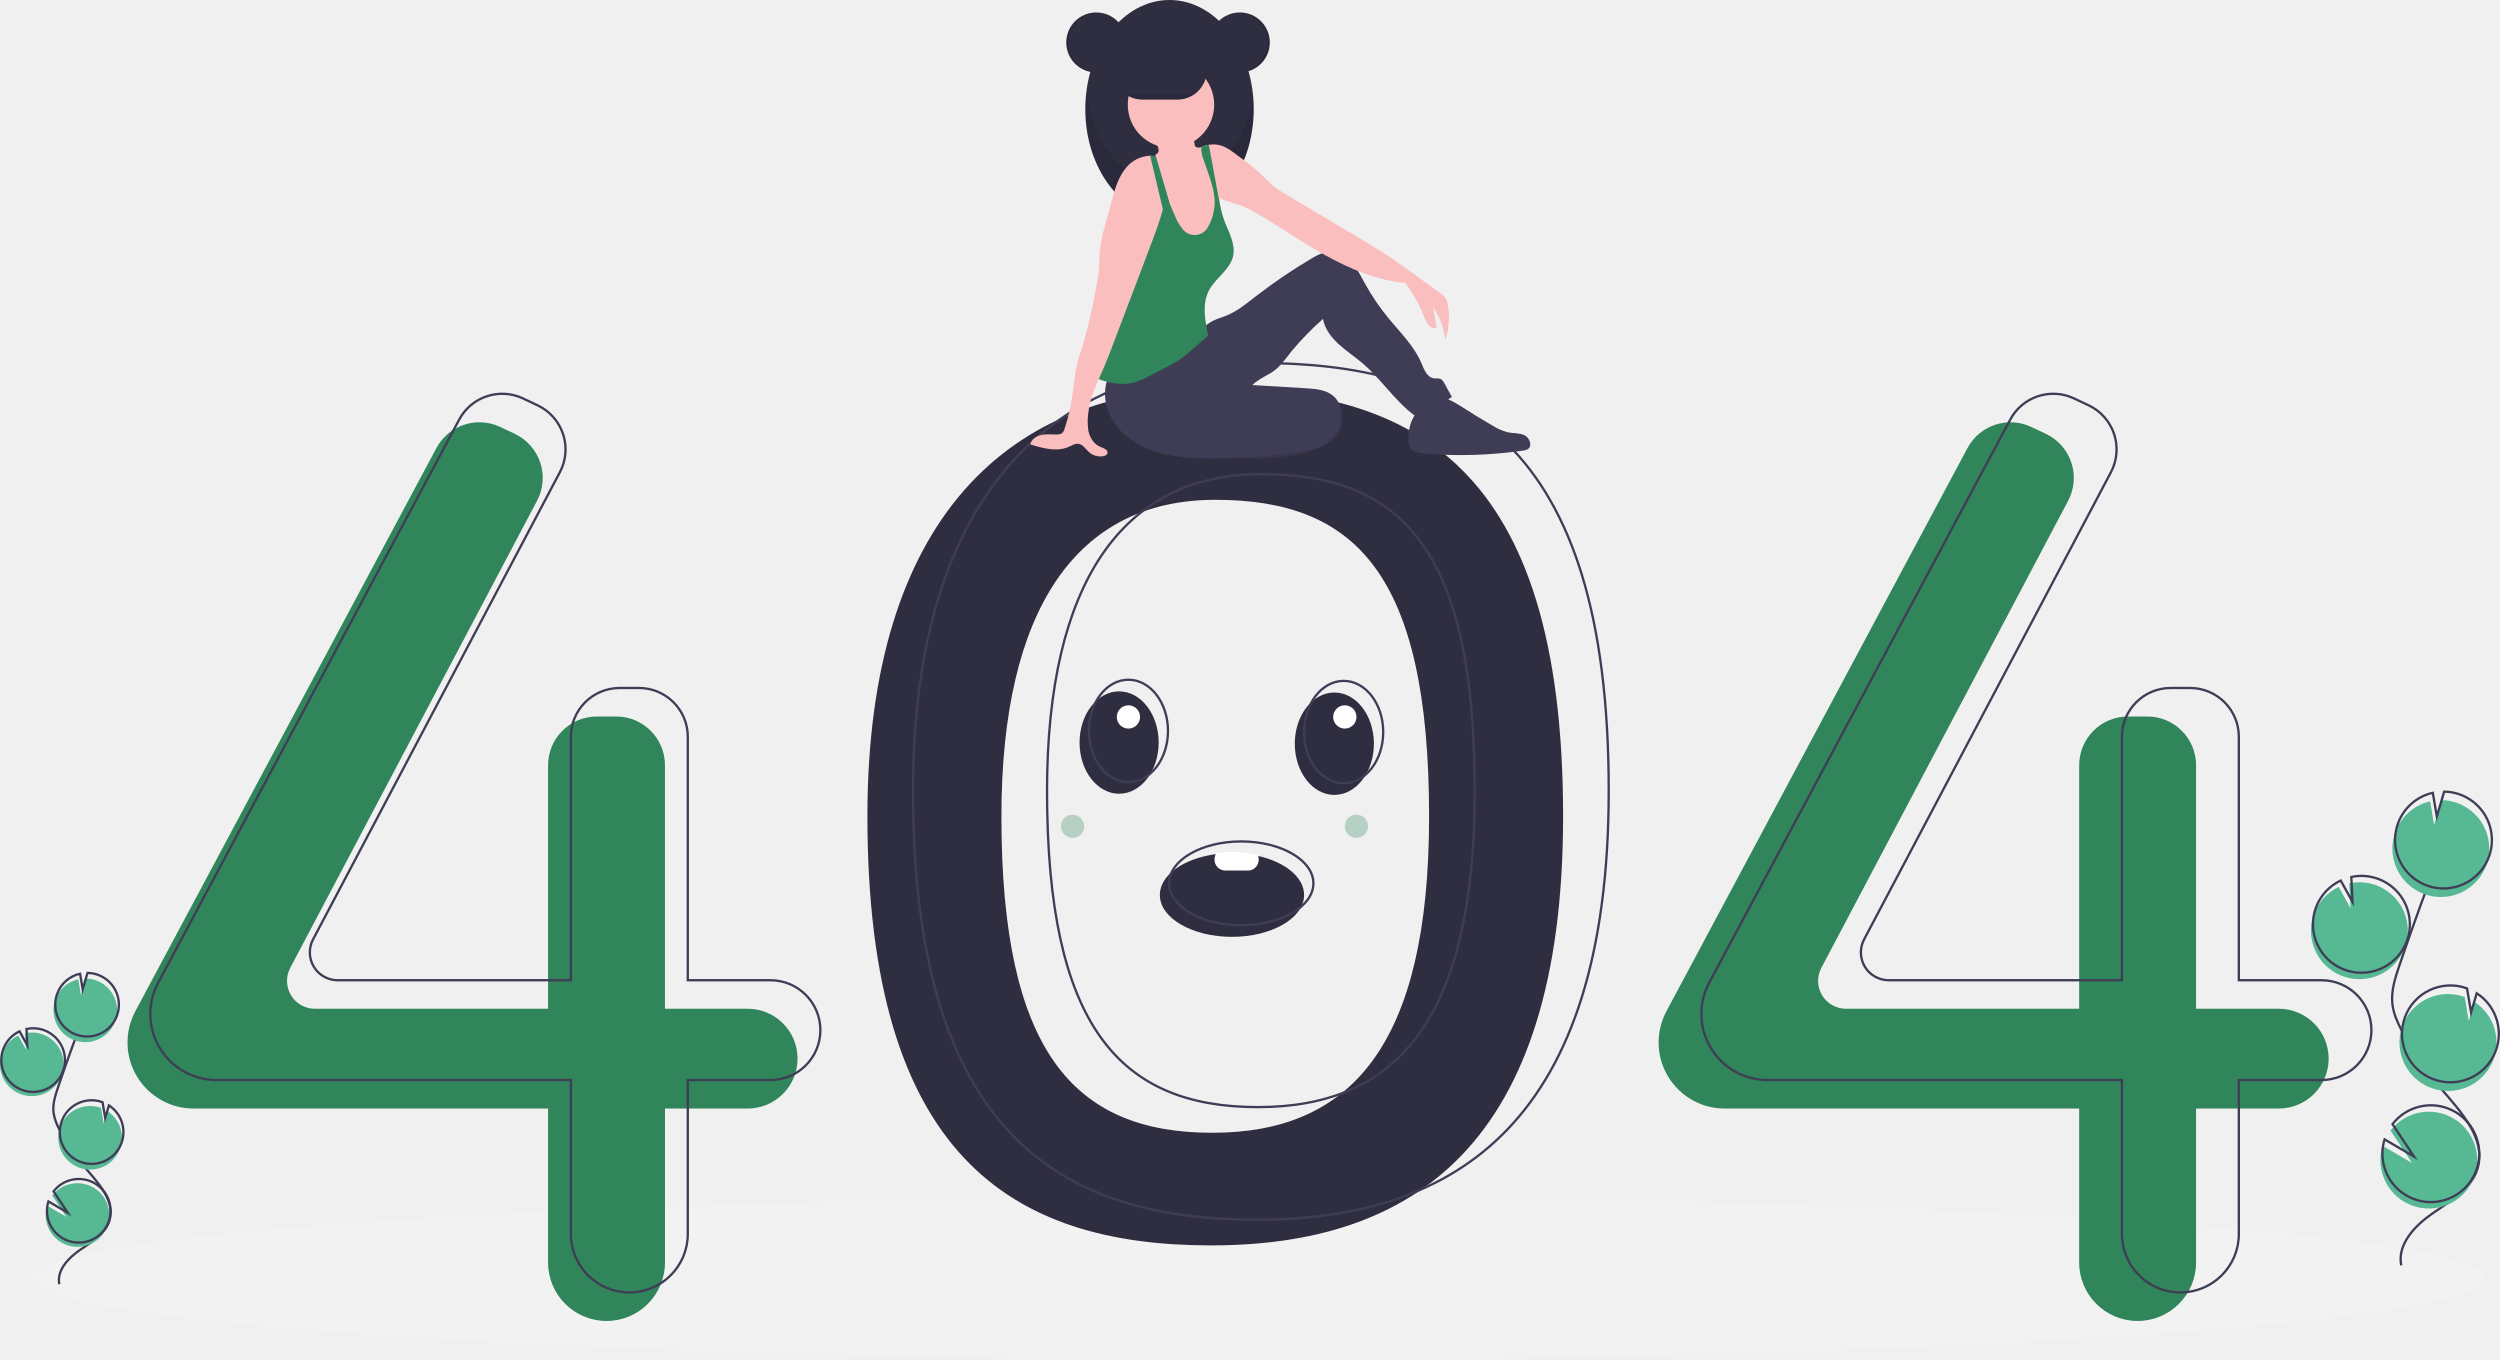
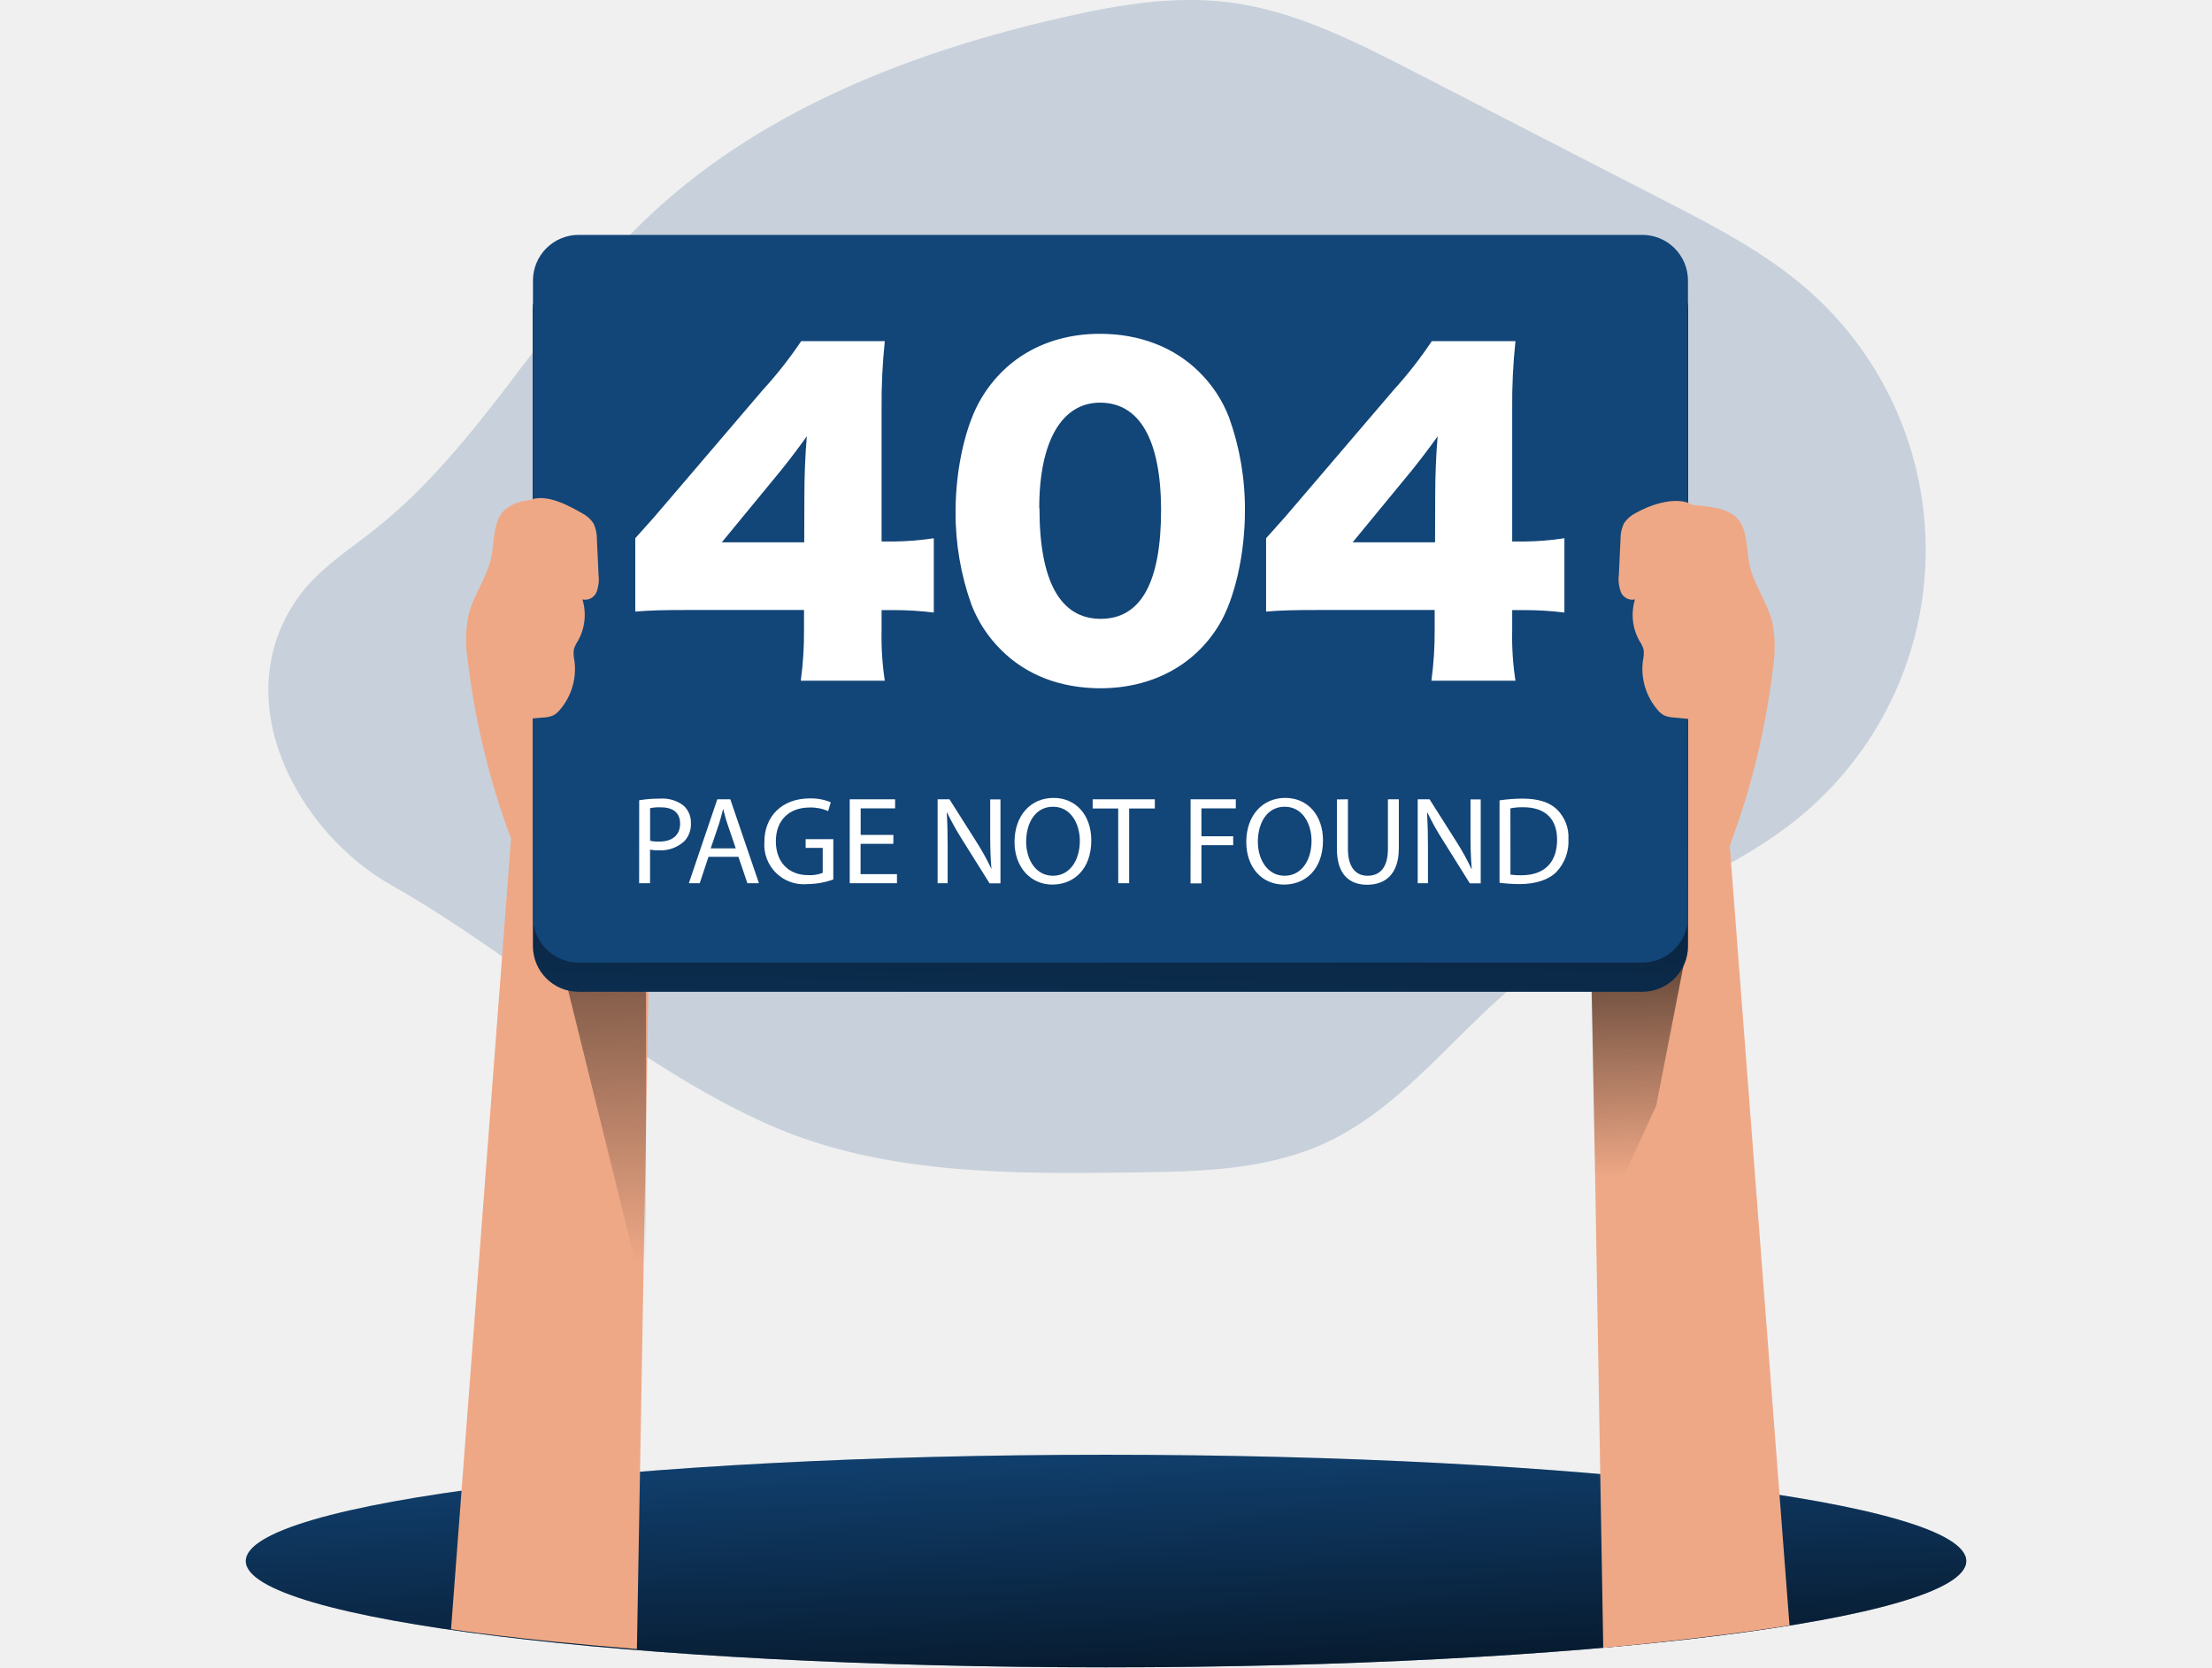
- <svg xmlns="http://www.w3.org/2000/svg" data-name="Layer 1" width="1074.392" height="584.231">
-   <ellipse cx="540.643" cy="549.309" rx="527.5" ry="34.922" fill="#f2f2f2" />
-   <path d="M520.426 167.01c-85.944 0-147.651 55.14-147.651 183.798 0 145.813 61.707 184.41 147.65 184.41s151.328-42.273 151.328-184.41c0-151.94-65.383-183.798-151.327-183.798zm.565 319.808c-59.527 0-90.626-34.923-90.626-135.916 0-89.112 32.372-136.105 91.899-136.105s91.899 30.868 91.899 136.105c0 98.447-33.646 135.916-93.172 135.916z" fill="#2f2e41" />
-   <path d="M321.311 433.517h-35.534v-104.64a20.956 20.956 0 0 0-20.956-20.956h-8.326a20.956 20.956 0 0 0-20.956 20.956v104.64h-100.23a11.963 11.963 0 0 1-10.578-17.552l106.083-200.78a20.956 20.956 0 0 0-9.58-28.74l-6.263-2.957a20.956 20.956 0 0 0-27.43 9.07L58.162 434.591a28.416 28.416 0 0 0-3.357 13.396 28.416 28.416 0 0 0 28.416 28.416H235.54v66.167a25.119 25.119 0 0 0 25.119 25.12 25.119 25.119 0 0 0 25.119-25.12v-66.167h35.534a21.443 21.443 0 0 0 21.443-21.443 21.443 21.443 0 0 0-21.443-21.443zM979.308 433.517h-35.534v-104.64a20.956 20.956 0 0 0-20.956-20.956h-8.327a20.956 20.956 0 0 0-20.956 20.956v104.64h-100.23a11.963 11.963 0 0 1-10.577-17.552l106.082-200.78a20.956 20.956 0 0 0-9.58-28.74l-6.263-2.957a20.956 20.956 0 0 0-27.429 9.07L716.157 434.591a28.416 28.416 0 0 0-3.356 13.396 28.416 28.416 0 0 0 28.416 28.416h152.318v66.167a25.119 25.119 0 0 0 25.12 25.12 25.119 25.119 0 0 0 25.118-25.12v-66.167h35.535a21.443 21.443 0 0 0 21.443-21.443 21.443 21.443 0 0 0-21.443-21.443z" fill="#30855a" />
-   <path d="M331.114 421.264H295.58v-104.64a20.956 20.956 0 0 0-20.956-20.956h-8.327a20.956 20.956 0 0 0-20.956 20.956v104.64h-100.23a11.963 11.963 0 0 1-10.577-17.552l106.082-200.78a20.956 20.956 0 0 0-9.58-28.74l-6.263-2.957a20.956 20.956 0 0 0-27.429 9.07L67.963 422.338a28.416 28.416 0 0 0-3.356 13.396 28.416 28.416 0 0 0 28.416 28.416H245.34v66.167a25.119 25.119 0 0 0 25.12 25.119 25.119 25.119 0 0 0 25.119-25.12V464.15h35.534a21.443 21.443 0 0 0 21.443-21.443 21.443 21.443 0 0 0-21.443-21.443zM997.688 421.264h-35.535v-104.64a20.956 20.956 0 0 0-20.956-20.956h-8.326a20.956 20.956 0 0 0-20.956 20.956v104.64h-100.23a11.963 11.963 0 0 1-10.577-17.552l106.082-200.78a20.956 20.956 0 0 0-9.58-28.74l-6.263-2.957a20.956 20.956 0 0 0-27.43 9.07l-129.38 242.033a28.416 28.416 0 0 0-3.356 13.396 28.416 28.416 0 0 0 28.415 28.416h152.32v66.167a25.119 25.119 0 0 0 25.118 25.119 25.119 25.119 0 0 0 25.12-25.12V464.15h35.534a21.443 21.443 0 0 0 21.443-21.443 21.443 21.443 0 0 0-21.443-21.443zM540.03 155.982c-85.943 0-147.65 55.14-147.65 183.798 0 145.813 61.707 184.41 147.65 184.41s151.328-42.273 151.328-184.41c0-151.94-65.383-183.798-151.327-183.798zm.566 319.808c-59.527 0-90.626-34.923-90.626-135.916 0-89.112 32.372-136.105 91.899-136.105s91.899 30.868 91.899 136.105c0 98.447-33.645 135.916-93.172 135.916z" fill="none" stroke="#3f3d56" stroke-miterlimit="10" />
-   <circle cx="471.141" cy="18.25" r="12.901" fill="#2f2e41" />
-   <ellipse cx="502.607" cy="46.885" rx="36.186" ry="46.885" fill="#2f2e41" />
-   <path d="M502.607 79.61c-18.127 0-33.14-17.27-35.775-39.805a60.976 60.976 0 0 0-.41 7.08c0 25.893 16.2 46.885 36.185 46.885s36.187-20.991 36.187-46.885a60.976 60.976 0 0 0-.41-7.08c-2.635 22.534-17.649 39.805-35.777 39.805z" opacity=".1" />
-   <path d="M576.242 184.189c-.777 3.193-4.128 5.75-7.839 7.538-7.801 3.756-17.425 4.878-26.76 5.254a45.176 45.176 0 0 1-7.144-.132 20.537 20.537 0 0 1-12.25-5.632 1.68 1.68 0 0 1 .043-2.843c4.97-5.46 13.263-8.806 21.617-11.217 6.334-1.827 17.38-6.56 24.29-5.922 6.691.62 9.024 8.922 8.043 12.954z" fill="#3f3d56" />
-   <path d="M576.242 184.189c-.777 3.193-4.128 5.75-7.839 7.538-7.801 3.756-17.425 4.878-26.76 5.254a45.176 45.176 0 0 1-7.144-.132 20.537 20.537 0 0 1-12.25-5.632 1.68 1.68 0 0 1 .043-2.843c4.97-5.46 13.263-8.806 21.617-11.217 6.334-1.827 17.38-6.56 24.29-5.922 6.691.62 9.024 8.922 8.043 12.954z" opacity=".1" />
-   <path d="M477.044 160.321a19.77 19.77 0 0 0-1.199 15.075 26.34 26.34 0 0 0 8.83 12.497c10.094 8.092 23.987 9.205 36.924 9.093a284.65 284.65 0 0 0 33.905-2.324 40.538 40.538 0 0 0 11.002-2.554c4.222-1.827 7.933-5.178 9.436-9.526s.436-9.673-3.134-12.574c-3.137-2.55-7.463-2.9-11.498-3.143l-23.087-1.388c2.28-2.308 5.318-3.614 8.095-5.292 3.686-2.226 6.134-5.965 8.814-9.335a129.001 129.001 0 0 1 13.438-13.817c.752 4.31 3.478 7.85 6.688 10.824s6.908 5.369 10.243 8.2c8.079 6.859 13.896 16.167 22.393 22.5a43.829 43.829 0 0 0 16.048-8.011l-3.302-5.982a3.94 3.94 0 0 0-1.244-1.553c-.935-.575-2.14-.278-3.225-.441-2.901-.435-4.168-3.784-5.306-6.487-3.125-7.422-9.108-13.18-14.218-19.404a98.009 98.009 0 0 1-9.996-14.723c-1.717-3.102-3.288-6.331-5.618-9.003s-5.593-4.773-9.138-4.78c-3.132-.007-6.021 1.583-8.714 3.182a230.477 230.477 0 0 0-23.63 16.1c-3.944 3.061-7.864 6.296-12.49 8.173-1.947.79-4 1.33-5.869 2.292-3.273 1.685-5.757 4.535-8.431 7.065-9.538 9.023-22.596 14.869-35.717 15.336z" fill="#3f3d56" />
-   <path d="M525.32 96.098a23.774 23.774 0 0 1-1.734 8.033 10.045 10.045 0 0 1-5.768 5.573 12.375 12.375 0 0 1-5.623.183 10.882 10.882 0 0 1-4.581-1.561c-2.165-1.489-3.245-4.144-3.638-6.743-.393-2.596-.217-5.249-.469-7.864a42.944 42.944 0 0 0-1.202-6.255c-.17-.683-.343-1.363-.513-2.042-.166-.68-.33-1.36-.481-2.04a44.287 44.287 0 0 1-.378-1.925 28.716 28.716 0 0 1-.233-1.643 18.423 18.423 0 0 0-.808-4.811 14.607 14.607 0 0 0-1.687-2.854c-.286-.409-.563-.818-.818-1.243a5.89 5.89 0 0 1-.972-3.748 3.286 3.286 0 0 1 .148-.6c.025-.076.053-.152.085-.224a1.802 1.802 0 0 0 1.23-1.149 3.433 3.433 0 0 0-.148-1.777 11.318 11.318 0 0 0-.96-2.288c-.264-.478-1.16-1.34-1.167-1.888-.013-1.101 2.14-1.989 3.011-2.423a16.796 16.796 0 0 1 8.597-1.743c1.904.129 3.968.714 5.019 2.31.944 1.438.818 3.3 1.22 4.971a1.47 1.47 0 0 0 .3.664 1.341 1.341 0 0 0 .74.34 4.55 4.55 0 0 0 1.415.057h.003a2.931 2.931 0 0 0 .371-.054 4.957 4.957 0 0 0 2.033-.878q.586-.156 1.18-.255a.251.251 0 0 0 .047-.01c1.577 4.976 1.781 10.31 3.072 15.375.638 2.52 1.554 5.01 1.683 7.603.01.113.013.23.016.346.019.834-.047 1.674-.013 2.504a6.981 6.981 0 0 0 .126 1.114 15.611 15.611 0 0 0 .525 1.744l.01.028c.06.182.116.368.164.554.034.135.066.267.09.402l.004.01a14.938 14.938 0 0 1 .104 4.207z" fill="#fbbebe" />
-   <circle cx="503.237" cy="44.997" r="18.565" fill="#fbbebe" />
-   <path d="M621.103 146.148a30.445 30.445 0 0 0-5.236-14.103q.722 4.295 1.448 8.587a3.214 3.214 0 0 1-3.367-1.035 10.337 10.337 0 0 1-1.766-3.276 67.466 67.466 0 0 0-8.21-14.735c-11.818-.985-23.501-5.884-33.895-11.596-10.396-5.708-20.125-12.552-30.383-18.502a43.573 43.573 0 0 0-5.545-2.832c-3.21-1.287-6.812-1.954-9.855-3.467-.205-.101-.41-.208-.61-.318a12.578 12.578 0 0 1-1.945-1.306 10.344 10.344 0 0 1-.931-.856 20.351 20.351 0 0 1-3.56-5.953c-1.632-3.613-2.215-7.97-3.845-11.583a11.203 11.203 0 0 1 2.502-1.765h.003c.132-.07.265-.136.4-.199a11.94 11.94 0 0 1 2.004-.733q.586-.156 1.18-.255a.251.251 0 0 0 .047-.01 11.566 11.566 0 0 1 5.491.435c2.587.875 4.767 2.621 6.942 4.273a114.02 114.02 0 0 1 10.148 8.05c1.793 1.717 3.43 3.605 5.358 5.166a42.144 42.144 0 0 0 5.057 3.351q15.656 9.327 31.315 18.65c3.534 2.105 7.07 4.21 10.526 6.438 5.248 3.386 10.308 7.055 15.365 10.72q4.47 3.239 8.936 6.48a9.728 9.728 0 0 1 2.533 2.34 8.472 8.472 0 0 1 1.123 3.434 31.387 31.387 0 0 1-1.23 14.6z" fill="#fbbebe" />
-   <path d="M529.923 110.06c-1.252 5.616-6.929 9.012-9.896 13.945-3.688 6.124-2.184 13.241-.8 20.255q-3.794 3.271-7.592 6.542c-1.397 1.199-2.794 2.404-4.298 3.465a57.35 57.35 0 0 1-6.86 3.94q-3.36 1.727-6.721 3.457a32.128 32.128 0 0 1-6.58 2.788c-4.414 1.133-9.103.34-13.47-.972a6.088 6.088 0 0 1-1.473-.601 2.394 2.394 0 0 1-.699-.633 3.91 3.91 0 0 1-.443-2.539c.443-7.35 2.24-14.547 4.03-21.69a85.26 85.26 0 0 1 3.849-12.577 85.077 85.077 0 0 1 5.415-10.15 68.368 68.368 0 0 1 7.93-11.514 18.479 18.479 0 0 0 3.675-4.739c1.117-2.549.686-5.472.913-8.247a17.148 17.148 0 0 1 1.633-6.007v-.003a17.093 17.093 0 0 1 1.743-2.883l.916 2.13q.302.7.597 1.395.387.896.768 1.787l2.197 5.113a21.59 21.59 0 0 0 3.335 5.944 6.5 6.5 0 0 0 11.123-.853 21.261 21.261 0 0 0 2.272-6.013 19.215 19.215 0 0 0 .252-7.835c-.758-5.01-2.889-10.126-4.437-14.78a14.945 14.945 0 0 1-1.08-4.87 3.351 3.351 0 0 1 .057-.56l.029-.146a11.94 11.94 0 0 1 2.004-.733q.585-.155 1.18-.255 2.044 11.064 4.094 22.128c.031.173.066.346.097.522.196 1.057.394 2.114.614 3.169.198.956.412 1.91.651 2.857l.01.028c.082.321.167.639.255.957l.003.009c.242.868.513 1.73.818 2.58 1.85 5.12 5.076 10.274 3.89 15.589z" fill="#30855a" />
-   <path d="M605.267 188.993a6.583 6.583 0 0 0 .61 3.143c1.162 2.123 3.95 2.606 6.363 2.805a188.377 188.377 0 0 0 42.265-1.288 4.886 4.886 0 0 0 2.152-.668c1.99-1.395.763-4.795-1.41-5.883s-4.751-.826-7.135-1.298a22.48 22.48 0 0 1-6.678-2.896q-7.252-4.167-14.293-8.688c-2.794-1.795-6.093-3.71-9.24-2.646-8.525 2.884-12.69 8.222-12.634 17.419z" fill="#3f3d56" />
-   <path d="M501.383 82.99v.002a7.75 7.75 0 0 1-.072.39c-.035.215-.076.432-.116.646a77.708 77.708 0 0 1-1.42 5.962c-1.51 5.46-3.533 10.831-5.54 16.124L478.07 148.69c-1.36 3.574-2.716 7.152-4.26 10.654-.517 1.168-1.048 2.344-1.577 3.534-1.894 4.257-3.713 8.653-4.317 13.184a27.45 27.45 0 0 0-.192 9.04c.604 2.97 2.407 5.872 5.23 6.97 1.378.538 3.35 1.259 2.973 2.69-.204.787-1.098 1.171-1.9 1.303a7.312 7.312 0 0 1-5.966-1.718c-1.508-1.337-2.666-3.417-4.67-3.64-1.388-.151-2.665.68-3.936 1.261-5.186 2.37-11.228.712-16.674-.972.427-2.206 2.643-3.66 4.842-4.1 2.2-.444 4.475-.129 6.718-.189a3.51 3.51 0 0 0 2.042-.525 3.705 3.705 0 0 0 1.102-1.882 78.964 78.964 0 0 0 3.212-13.146c.724-4.667 1.026-9.406 2.058-14.016.803-3.596 2.042-7.08 3.106-10.61a224.682 224.682 0 0 0 5.06-22.077 78.02 78.02 0 0 0 1.425-9.367c.18-2.612.095-5.236.346-7.839a60.888 60.888 0 0 1 2.112-9.996l2.885-10.69c1.426-5.27 2.955-10.745 6.567-14.842a13.962 13.962 0 0 1 10.029-4.79 9.882 9.882 0 0 1 2.13.23c.116.029.233.057.349.089a8.634 8.634 0 0 1 2.174.9c1.114-.709 1.68-.46 2.42.632a6.973 6.973 0 0 1 .881 3.795 52.424 52.424 0 0 1-.856 10.415z" fill="#fbbebe" />
-   <path d="M502.607 87.162l-.047.047-.255.255-2.53 2.526-1.24-5.207-4.25-17.854a9.882 9.882 0 0 1 2.13.23 3.286 3.286 0 0 1 .148-.602l.201.69 1.441 4.902 2.728 9.308.45 1.532v.003z" fill="#30855a" />
-   <path d="M518.661 30.203a12.582 12.582 0 0 1-3.7 8.896 12.314 12.314 0 0 1-1.36 1.176 12.528 12.528 0 0 1-7.536 2.524h-15.096a12.59 12.59 0 0 1 0-25.18h15.096a12.63 12.63 0 0 1 12.596 12.584z" fill="#2f2e41" />
-   <circle cx="532.815" cy="18.25" r="12.901" fill="#2f2e41" />
-   <path d="M532.5 5.35c-.158 0-.315.006-.472.011a12.898 12.898 0 0 1 0 25.779c.157.005.314.012.472.012a12.901 12.901 0 1 0 0-25.803zM471.141 5.35c.158 0 .315.006.472.011a12.898 12.898 0 0 0 0 25.779c-.157.005-.314.012-.472.012a12.901 12.901 0 0 1 0-25.803zM513.6 40.275a12.528 12.528 0 0 1-7.535 2.524h-15.096a12.528 12.528 0 0 1-7.536-2.524z" opacity=".1" />
-   <path d="M611.086 133.756s3.252 9.372 6.229 6.876l-2.373-12.25z" fill="#fbbebe" />
-   <path d="M1006.864 419.55a20.813 20.813 0 1 0 2.771-39.916l.521 10.713-5.068-9.18a20.734 20.734 0 0 0-10.683 11.722 20.408 20.408 0 0 0-1.198 5.63 20.809 20.809 0 0 0 13.657 21.03z" fill="#57b894" />
-   <path d="M1031.941 543.793c-1.789-9.11 5.963-17.187 13.621-22.436s16.605-10.408 19.218-19.317c3.755-12.804-7.43-24.53-16.136-34.642a125.3 125.3 0 0 1-16.523-24.557c-1.812-3.533-3.476-7.226-3.953-11.167-.686-5.675 1.137-11.323 2.974-16.736q9.18-27.052 19.629-53.65" fill="none" stroke="#3f3d56" stroke-miterlimit="10" />
-   <path d="M1007.72 416.792a20.813 20.813 0 1 0 2.773-39.916l.52 10.713-5.068-9.18a20.734 20.734 0 0 0-10.683 11.722 20.408 20.408 0 0 0-1.197 5.63 20.809 20.809 0 0 0 13.656 21.03z" fill="none" stroke="#3f3d56" stroke-miterlimit="10" />
-   <path d="M1029.397 357.588a20.788 20.788 0 0 1 14.98-13.197l1.714 10.183 3.177-10.695a20.81 20.81 0 1 1-19.87 13.71z" fill="#57b894" />
-   <path d="M1030.54 353.91a20.788 20.788 0 0 1 14.98-13.197l1.714 10.184 3.177-10.696a20.81 20.81 0 1 1-19.87 13.71z" fill="none" stroke="#3f3d56" stroke-miterlimit="10" />
-   <path d="M1044.99 467.604a20.81 20.81 0 0 0 18.42-37.022l-2.441 8.219-1.732-10.304a.362.362 0 0 0-.053-.02 20.811 20.811 0 1 0-14.193 39.127z" fill="#57b894" />
-   <path d="M1045.981 463.88a20.81 20.81 0 0 0 18.419-37.023l-2.441 8.22-1.731-10.305a.362.362 0 0 0-.053-.02 20.811 20.811 0 1 0-14.194 39.128z" fill="none" stroke="#3f3d56" stroke-miterlimit="10" />
-   <path d="M1023.324 502.167a20.801 20.801 0 1 0 4.01-16.297l9.273 13.956-12.67-7.408a20.616 20.616 0 0 0-.613 9.749z" fill="#57b894" />
-   <path d="M1024.18 499.409a20.801 20.801 0 1 0 4.012-16.297l9.272 13.956-12.67-7.407a20.616 20.616 0 0 0-.613 9.748z" fill="none" stroke="#3f3d56" stroke-miterlimit="10" />
-   <path d="M9.007 470.249a13.674 13.674 0 1 0 1.821-26.225l.343 7.038-3.33-6.032a13.623 13.623 0 0 0-7.02 7.702 13.409 13.409 0 0 0-.786 3.7 13.672 13.672 0 0 0 8.972 13.817z" fill="#57b894" />
-   <path d="M25.484 551.879c-1.176-5.986 3.918-11.292 8.949-14.741s10.91-6.838 12.626-12.692c2.467-8.412-4.881-16.116-10.601-22.76a82.324 82.324 0 0 1-10.856-16.135 22.21 22.21 0 0 1-2.597-7.336c-.451-3.729.747-7.44 1.954-10.996q6.03-17.774 12.896-35.25" fill="none" stroke="#3f3d56" stroke-miterlimit="10" />
-   <path d="M9.57 468.437a13.674 13.674 0 1 0 1.822-26.225l.342 7.038-3.33-6.032a13.623 13.623 0 0 0-7.02 7.702 13.41 13.41 0 0 0-.786 3.699 13.672 13.672 0 0 0 8.973 13.818z" fill="none" stroke="#3f3d56" stroke-miterlimit="10" />
-   <path d="M23.812 429.539a13.658 13.658 0 0 1 9.842-8.671l1.126 6.69 2.088-7.026a13.673 13.673 0 1 1-13.056 9.007z" fill="#57b894" />
-   <path d="M24.563 427.123a13.658 13.658 0 0 1 9.842-8.671l1.126 6.69 2.088-7.027a13.673 13.673 0 1 1-13.056 9.008z" fill="none" stroke="#3f3d56" stroke-miterlimit="10" />
-   <path d="M34.058 501.822a13.673 13.673 0 0 0 12.101-24.325l-1.604 5.4-1.137-6.77a.238.238 0 0 0-.035-.013 13.673 13.673 0 1 0-9.325 25.708z" fill="#57b894" />
-   <path d="M34.708 499.374A13.673 13.673 0 0 0 46.81 475.05l-1.604 5.4-1.137-6.77a.238.238 0 0 0-.035-.013 13.673 13.673 0 1 0-9.326 25.707z" fill="none" stroke="#3f3d56" stroke-miterlimit="10" />
-   <path d="M19.822 524.53a13.667 13.667 0 1 0 2.635-10.708l6.092 9.17-8.324-4.867a13.545 13.545 0 0 0-.403 6.405z" fill="#57b894" />
-   <path d="M20.385 522.718a13.667 13.667 0 1 0 2.635-10.708l6.092 9.17-8.324-4.867a13.545 13.545 0 0 0-.403 6.405z" fill="none" stroke="#3f3d56" stroke-miterlimit="10" />
-   <ellipse cx="480.946" cy="319.115" rx="17" ry="22" fill="#2f2e41" />
-   <ellipse cx="573.446" cy="319.615" rx="17" ry="22" fill="#2f2e41" />
-   <path d="M560.446 384.615c0 9.94-13.88 18-31 18s-31-8.06-31-18c0-8.61 10.41-15.81 24.32-17.57a50.104 50.104 0 0 1 6.68-.43 50.699 50.699 0 0 1 11.13 1.2c11.62 2.59 19.87 9.14 19.87 16.8z" fill="#2f2e41" />
-   <ellipse cx="484.946" cy="314.115" rx="17" ry="22" fill="none" stroke="#3f3d56" stroke-miterlimit="10" />
-   <ellipse cx="577.446" cy="314.615" rx="17" ry="22" fill="none" stroke="#3f3d56" stroke-miterlimit="10" />
-   <ellipse cx="533.446" cy="379.615" rx="31" ry="18" fill="none" stroke="#3f3d56" stroke-miterlimit="10" />
-   <path d="M540.946 369.316a4.937 4.937 0 0 1-1.32 3.392 4.339 4.339 0 0 1-3.18 1.407h-10a4.664 4.664 0 0 1-4.5-4.8 4.905 4.905 0 0 1 .82-2.74 47.02 47.02 0 0 1 6.68-.46 47.665 47.665 0 0 1 11.13 1.28 5.067 5.067 0 0 1 .37 1.92z" fill="#fff" />
-   <circle cx="484.946" cy="308.115" r="5" fill="#fff" />
-   <circle cx="577.946" cy="308.115" r="5" fill="#fff" />
-   <circle cx="582.946" cy="355.115" r="5" fill="#30855a" opacity=".3" />
-   <circle cx="460.946" cy="355.115" r="5" fill="#30855a" opacity=".3" />
+ <svg xmlns="http://www.w3.org/2000/svg" xmlns:xlink="http://www.w3.org/1999/xlink" id="Layer_1" data-name="Layer 1" viewBox="0 0 315.35 305.59" width="406" height="306" class="illustration styles_illustrationTablet__1DWOa">
+   <defs>
+     <linearGradient id="linear-gradient" x1="156.72" y1="259" x2="159.63" y2="341.54" gradientUnits="userSpaceOnUse">
+       <stop offset="0" stop-opacity="0" />
+       <stop offset="0.95" />
+     </linearGradient>
+     <linearGradient id="linear-gradient-2" x1="67.7" y1="231.63" x2="64.79" y2="116.55" gradientUnits="userSpaceOnUse">
+       <stop offset="0" stop-opacity="0" />
+       <stop offset="0.99" />
+     </linearGradient>
+     <linearGradient id="linear-gradient-3" x1="256" y1="215.77" x2="254.06" y2="143.58" xlink:href="#linear-gradient" />
+     <linearGradient id="linear-gradient-4" x1="154.93" y1="238.45" x2="159.46" y2="81.77" xlink:href="#linear-gradient-2" />
+   </defs>
+   <path d="M154.3,205.44c20.68,9.09,44.07,8.95,66.66,8.65,11.85-.15,24.11-.39,34.9-5.3,15-6.83,24.74-21.49,37.9-31.41,15.11-11.41,34.45-16.33,49.1-28.32a63.39,63.39,0,0,0,1.63-96.76c-7.75-6.78-17-11.57-26.17-16.28l-46.05-23.7c-10.79-5.55-21.86-11.19-33.9-12.7C228.21-1.65,217.93.11,208,2.38,179.7,8.78,151.62,19.81,130.86,40,113,57.4,101.34,80.77,81.8,96.26c-5,3.95-10.54,7.44-14.18,12.66-13.1,18.81.17,42.84,17.19,52.48C108.38,174.74,129.59,194.59,154.3,205.44Z" transform="translate(-58.19 0.8)" fill="#124578" opacity="0.18" style="isolation: isolate;" />
+   <ellipse cx="157.68" cy="286.11" rx="157.68" ry="19.48" fill="#124578" />
+   <ellipse cx="157.68" cy="286.11" rx="157.68" ry="19.48" fill="url(#linear-gradient)" />
+   <path d="M129.49,95A26.4,26.4,0,0,0,109.31,91a7.65,7.65,0,0,0-3.48,1.49c-2.37,2-2,5.72-2.63,8.78-.77,3.77-3.3,7-4.21,10.72a24.15,24.15,0,0,0-.09,8.48,139.76,139.76,0,0,0,7.91,32.42l-11,144.91s11.25,1.82,34.07,3.64l2.42-138Z" transform="translate(-58.19 0.8)" fill="#eea886" />
+   <polygon points="58.79 180.31 73.36 239.23 73.36 154.25 66.88 134.99 58.79 180.31" fill="url(#linear-gradient-2)" />
+   <path d="M307.51,96.24a26.42,26.42,0,0,1,20.18-3.92,7.8,7.8,0,0,1,3.49,1.49c2.36,2,2,5.72,2.62,8.79.78,3.77,3.31,7,4.22,10.72a23.86,23.86,0,0,1,.08,8.47,139.12,139.12,0,0,1-7.9,32.42L341.15,297.1s-12.25,2.06-34.14,4.13l-2.35-136.48Z" transform="translate(-58.19 0.8)" fill="#eea886" />
+   <polygon points="263.7 176.1 258.53 202.65 247.52 226.6 246.55 174.48 263.7 176.1" fill="url(#linear-gradient-3)" />
+   <rect x="52.64" y="48.4" width="211.71" height="133.37" rx="8.37" fill="#124578" />
+   <rect x="52.64" y="48.4" width="211.71" height="133.37" rx="8.37" fill="url(#linear-gradient-4)" />
+   <rect x="52.64" y="43.05" width="211.71" height="133.37" rx="8.37" fill="#124578" />
+   <path d="M129.58,97.85c3.37-3.74,3.37-3.74,7.18-8.22l16.23-19a75.55,75.55,0,0,0,7-8.9h15.33a109.89,109.89,0,0,0-.59,12.41V98.45h2.17a52,52,0,0,0,7.4-.6v13.62a59.12,59.12,0,0,0-7.33-.45h-2.24v3.74a53.39,53.39,0,0,0,.59,9.2h-15.4a66.1,66.1,0,0,0,.59-9.35V111H139.31c-4.87,0-7,.07-9.73.29Zm31-7.92c0-3.37.15-7.48.45-10.77-1.5,2.09-2.62,3.59-4.64,6.13L145.44,98.6h15.11Z" transform="translate(-58.19 0.8)" fill="#fff" />
+   <path d="M196.67,118.35a23.66,23.66,0,0,1-5.46-8.3,49.74,49.74,0,0,1-2.92-17.13c0-7.86,1.87-16,4.72-20.72,4.56-7.63,12.34-11.82,21.76-11.82,7.26,0,13.62,2.47,18.18,7a23.53,23.53,0,0,1,5.46,8.3,49.62,49.62,0,0,1,2.92,17.2c0,7.86-1.87,16.09-4.71,20.8-4.49,7.48-12.35,11.67-21.85,11.67C207.44,125.31,201.24,122.91,196.67,118.35Zm7-26c0,13.39,3.81,20.27,11.22,20.27s11.07-6.73,11.07-20C225.92,79.75,222,73,214.77,73,207.74,73,203.63,80.13,203.63,92.32Z" transform="translate(-58.19 0.8)" fill="#fff" />
+   <path d="M245.21,97.85c3.37-3.74,3.37-3.74,7.18-8.22l16.24-19a75.28,75.28,0,0,0,6.95-8.9h15.34a107.51,107.51,0,0,0-.6,12.41V98.45h2.17a52,52,0,0,0,7.4-.6v13.62a59.12,59.12,0,0,0-7.33-.45h-2.24v3.74a52.27,52.27,0,0,0,.6,9.2H275.51a65.93,65.93,0,0,0,.6-9.35V111H254.94c-4.86,0-7,.07-9.73.29Zm31-7.92c0-3.37.15-7.48.45-10.77-1.5,2.09-2.62,3.59-4.64,6.13L261.07,98.6h15.11Z" transform="translate(-58.19 0.8)" fill="#fff" />
+   <path d="M130.3,145.87a22.9,22.9,0,0,1,3.81-.3,6.33,6.33,0,0,1,4.32,1.28,4.16,4.16,0,0,1,1.35,3.22,4.51,4.51,0,0,1-1.19,3.29,6.37,6.37,0,0,1-4.71,1.69,6.44,6.44,0,0,1-1.59-.14v6.17h-2Zm2,7.42a6.35,6.35,0,0,0,1.64.16c2.4,0,3.86-1.16,3.86-3.29s-1.44-3-3.63-3a8.36,8.36,0,0,0-1.87.16Z" transform="translate(-58.19 0.8)" fill="#fff" />
+   <path d="M143,156.24l-1.6,4.84h-2l5.22-15.39H147l5.25,15.39h-2.12l-1.64-4.84Zm5-1.55-1.51-4.43c-.34-1-.57-1.92-.8-2.81h0c-.22.91-.48,1.85-.77,2.78l-1.51,4.46Z" transform="translate(-58.19 0.8)" fill="#fff" />
+   <path d="M165.88,160.39a14.31,14.31,0,0,1-4.73.85,7.23,7.23,0,0,1-7.9-7.77c0-4.59,3.17-7.94,8.33-7.94a9.48,9.48,0,0,1,3.84.71l-.48,1.62a7.9,7.9,0,0,0-3.4-.66c-3.75,0-6.19,2.33-6.19,6.18s2.35,6.22,5.94,6.22a6.44,6.44,0,0,0,2.65-.42V154.6h-3.13V153h5.07Z" transform="translate(-58.19 0.8)" fill="#fff" />
+   <path d="M176.88,153.86h-6v5.55h6.67v1.67h-8.66V145.69h8.32v1.67H170.9v4.86h6Z" transform="translate(-58.19 0.8)" fill="#fff" />
+   <path d="M185,161.08V145.69h2.17l4.93,7.78a45.68,45.68,0,0,1,2.77,5l0,0c-.18-2-.23-3.92-.23-6.32v-6.44h1.88v15.39h-2l-4.89-7.81a49.59,49.59,0,0,1-2.88-5.14l-.07,0c.12,1.95.16,3.8.16,6.35v6.58Z" transform="translate(-58.19 0.8)" fill="#fff" />
+   <path d="M213.17,153.22c0,5.3-3.22,8.11-7.15,8.11s-6.92-3.15-6.92-7.81c0-4.89,3-8.08,7.15-8.08S213.17,148.66,213.17,153.22Zm-11.94.25c0,3.29,1.78,6.24,4.91,6.24s4.93-2.9,4.93-6.4c0-3.05-1.6-6.25-4.91-6.25S201.23,150.1,201.23,153.47Z" transform="translate(-58.19 0.8)" fill="#fff" />
+   <path d="M218.1,147.38h-4.68v-1.69h11.4v1.69h-4.71v13.7h-2Z" transform="translate(-58.19 0.8)" fill="#fff" />
+   <path d="M231.37,145.69h8.29v1.67h-6.3v5.11h5.82v1.64h-5.82v7h-2Z" transform="translate(-58.19 0.8)" fill="#fff" />
+   <path d="M255.64,153.22c0,5.3-3.22,8.11-7.14,8.11-4.07,0-6.92-3.15-6.92-7.81,0-4.89,3-8.08,7.14-8.08S255.64,148.66,255.64,153.22Zm-11.94.25c0,3.29,1.78,6.24,4.91,6.24s4.93-2.9,4.93-6.4c0-3.05-1.6-6.25-4.91-6.25S243.7,150.1,243.7,153.47Z" transform="translate(-58.19 0.8)" fill="#fff" />
+   <path d="M260.21,145.69v9.11c0,3.45,1.53,4.91,3.59,4.91,2.28,0,3.74-1.51,3.74-4.91v-9.11h2v9c0,4.73-2.49,6.67-5.82,6.67-3.15,0-5.53-1.8-5.53-6.58v-9.06Z" transform="translate(-58.19 0.8)" fill="#fff" />
+   <path d="M273,161.08V145.69h2.17l4.93,7.78a43.88,43.88,0,0,1,2.76,5l.05,0c-.18-2-.23-3.92-.23-6.32v-6.44h1.87v15.39h-2l-4.88-7.81a47.8,47.8,0,0,1-2.88-5.14l-.07,0c.11,1.95.16,3.8.16,6.35v6.58Z" transform="translate(-58.19 0.8)" fill="#fff" />
+   <path d="M288,145.89a28.85,28.85,0,0,1,4.23-.32c2.85,0,4.89.67,6.23,1.92a7.1,7.1,0,0,1,2.17,5.53,8.12,8.12,0,0,1-2.21,6c-1.44,1.44-3.82,2.22-6.81,2.22A30.75,30.75,0,0,1,288,161Zm2,13.61a11.5,11.5,0,0,0,2,.12c4.25,0,6.55-2.38,6.55-6.53,0-3.63-2-5.94-6.23-5.94a10.79,10.79,0,0,0-2.33.21Z" transform="translate(-58.19 0.8)" fill="#fff" />
+   <path d="M119.8,93.25a5.48,5.48,0,0,1,2.12,1.87,6.69,6.69,0,0,1,.63,3l.3,6.45a6.53,6.53,0,0,1-.37,3.14,2.27,2.27,0,0,1-2.58,1.36,9.69,9.69,0,0,1-.83,7.59,6.06,6.06,0,0,0-.75,1.56,5.79,5.79,0,0,0,.1,2,11.49,11.49,0,0,1-2.67,9.09,4.07,4.07,0,0,1-1.18,1,5,5,0,0,1-1.88.4l-2.94.25a1,1,0,0,1-1.31-.89,65.62,65.62,0,0,1-3-21.91,63,63,0,0,1,1.34-11.12c.47-2.14,1.39-5.4,3.68-6.27C113.42,89.73,117.24,91.78,119.8,93.25Z" transform="translate(-58.19 0.8)" fill="#eea886" />
+   <path d="M312.92,93.25a5.48,5.48,0,0,0-2.12,1.87,6.69,6.69,0,0,0-.63,3l-.3,6.45a6.53,6.53,0,0,0,.37,3.14,2.27,2.27,0,0,0,2.58,1.36,9.73,9.73,0,0,0,.82,7.59,5.78,5.78,0,0,1,.76,1.56,5.57,5.57,0,0,1-.11,2,11.54,11.54,0,0,0,2.68,9.09,4.07,4.07,0,0,0,1.18,1,5,5,0,0,0,1.88.4L323,131a1,1,0,0,0,1.31-.89,65.62,65.62,0,0,0,3-21.91,62.11,62.11,0,0,0-1.35-11.12c-.46-2.14-1-4.82-3.27-5.69C319.7,90.3,315.48,91.78,312.92,93.25Z" transform="translate(-58.19 0.8)" fill="#eea886" />
</svg>
